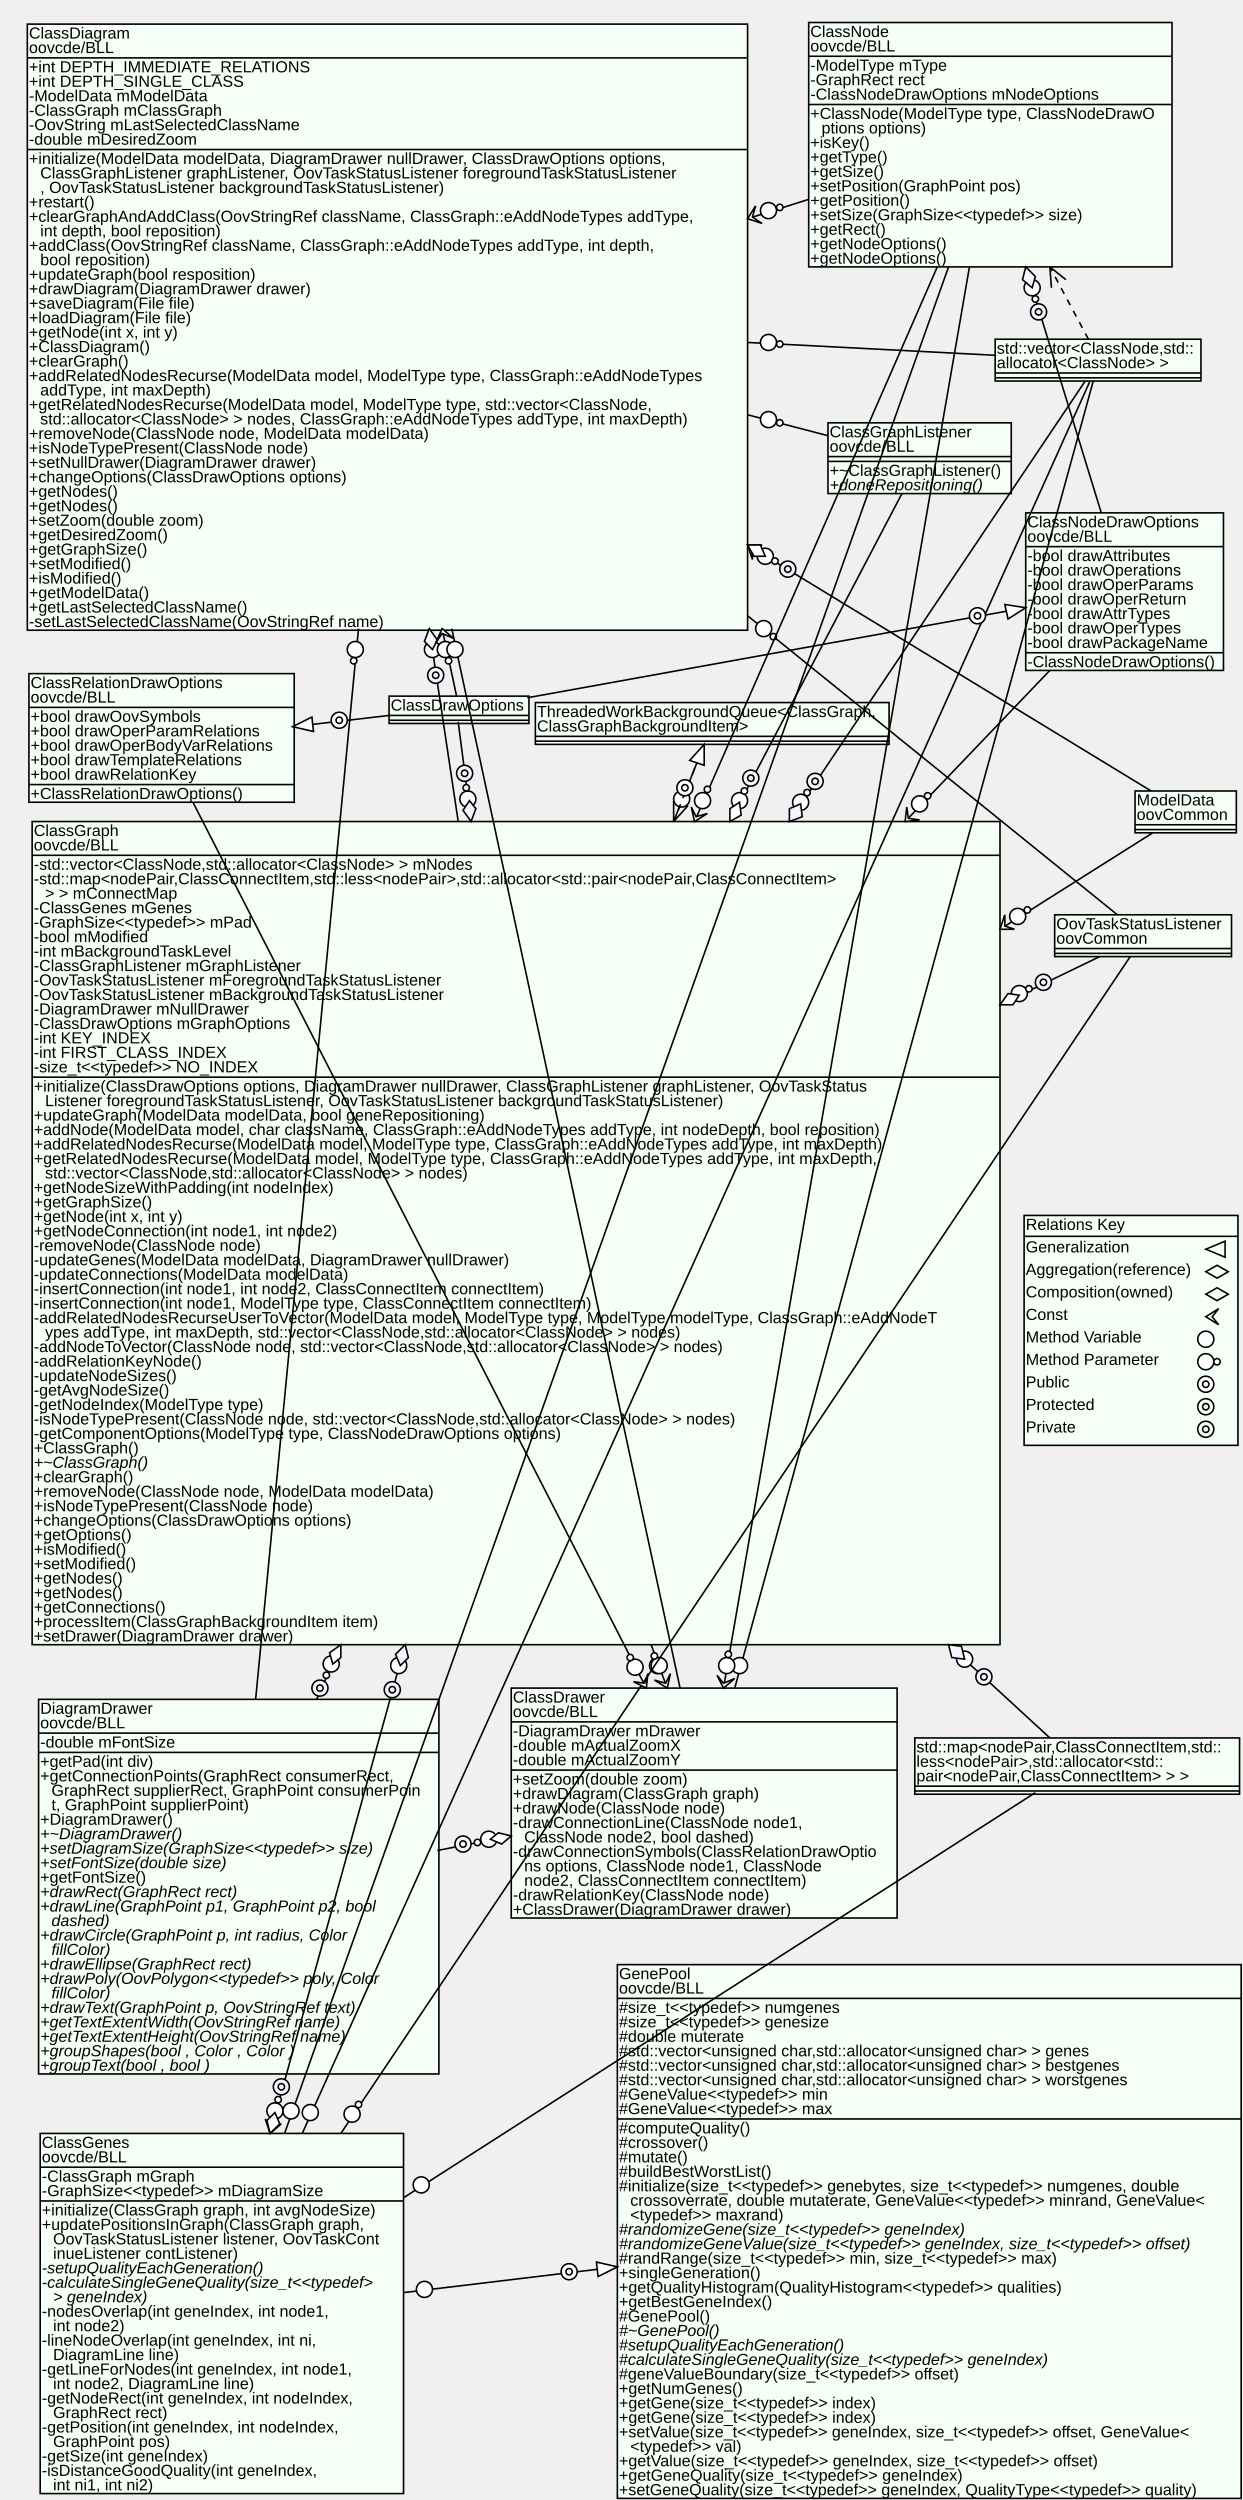
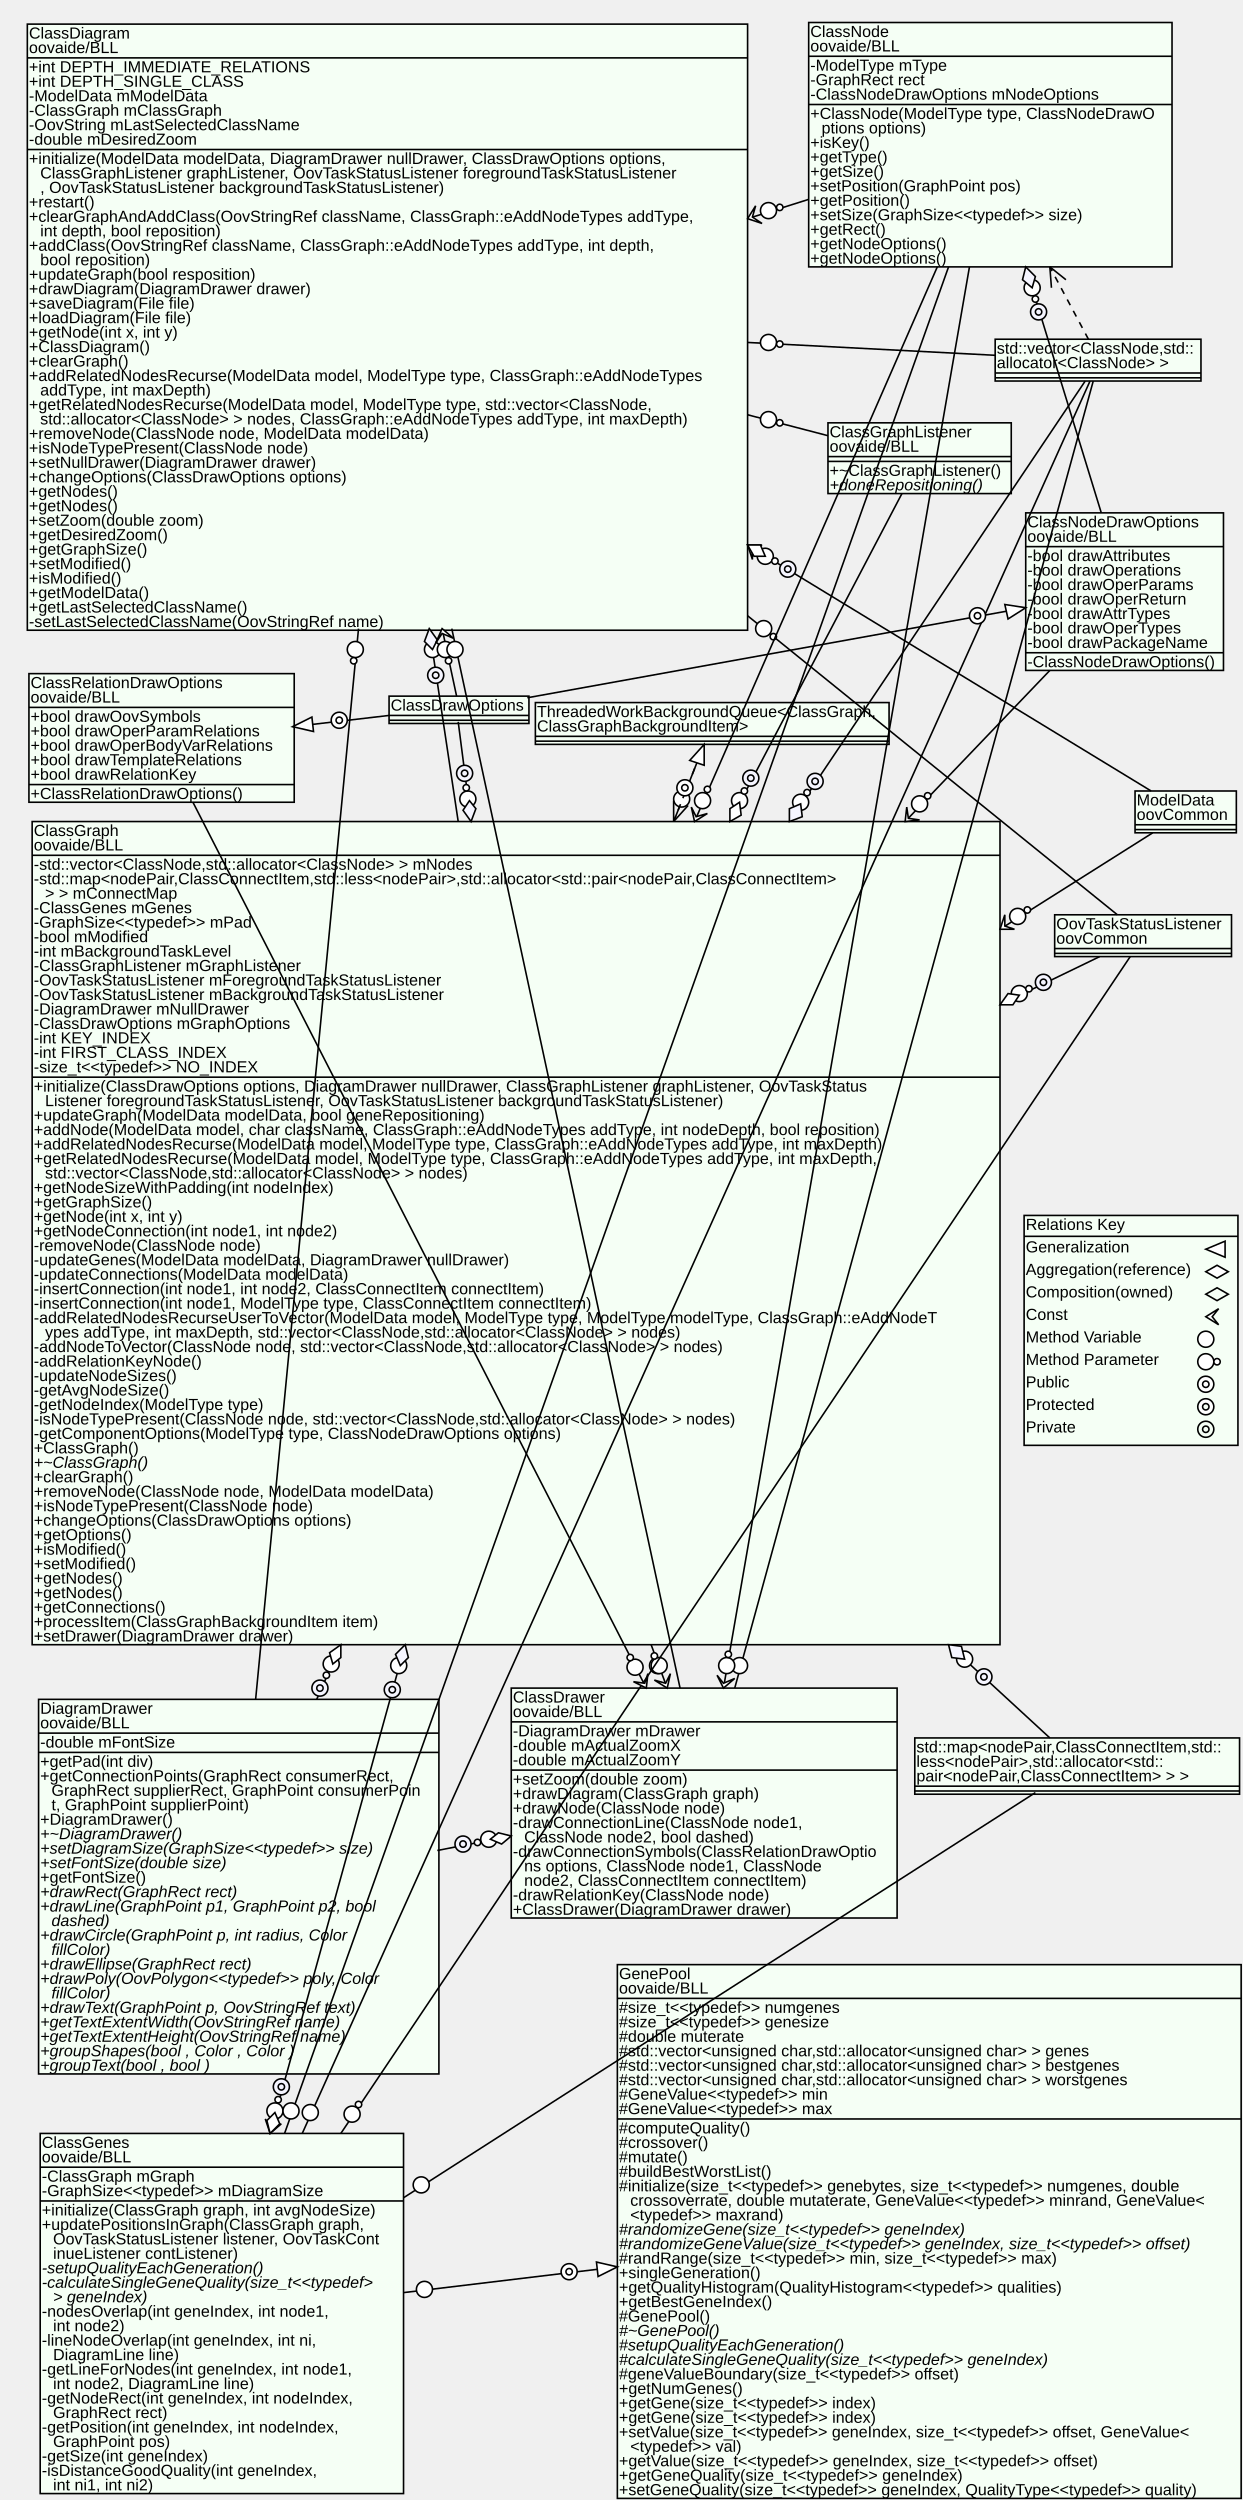
<svg xmlns="http://www.w3.org/2000/svg" version="1.1" font-family="Arial, Helvetica, sans-serif" font-size="10.00" width="773" height="1555">
  <g fill="#f5fff5" stroke="#000000" style="stroke-width:1">
    <rect x="637" y="756" width="133" height="143" />
    <line x1="637" y1="769" x2="770" y2="769" />
    <polygon points="750,777 762,782 762,772 750,777 " style="fill:#ffffff" />
    <polygon points="750,791 757,795 764,791 757,787 750,791 " style="fill:#ffffff" />
    <polygon points="750,805 757,809 764,805 757,801 750,805 " style="fill:#0" />
    <polygon points="750,819 758,824 754,819 758,814 750,819 " style="fill:#ffffff" />
    <circle cx="750" cy="833" r="5" style="fill:#ffffff" />
    <circle cx="750" cy="847" r="5" style="fill:#ffffff" />
    <circle cx="757" cy="847" r="2" style="fill:#ffffff" />
    <circle cx="750" cy="861" r="5" style="fill:#ffffff" />
    <circle cx="750" cy="861" r="2" style="fill:#ffffff" />
    <circle cx="750" cy="875" r="5" style="fill:#ffffff" />
    <circle cx="750" cy="875" r="2" style="fill:#0" />
    <circle cx="750" cy="889" r="5" style="fill:#0" />
    <circle cx="750" cy="889" r="2" style="fill:#0" />
  </g>
  <g stroke="none">
    <text x="638" y="765">Relations Key</text>
    <text x="638" y="779">Generalization</text>
    <text x="638" y="793">Aggregation(reference)</text>
    <text x="638" y="807">Composition(owned)</text>
    <text x="638" y="821">Const</text>
    <text x="638" y="835">Method Variable</text>
    <text x="638" y="849">Method Parameter</text>
    <text x="638" y="863">Public</text>
    <text x="638" y="877">Protected</text>
    <text x="638" y="891">Private</text>
  </g>
  <g fill="#f5fff5" stroke="#000000" style="stroke-width:1">
    <rect x="17" y="15" width="448" height="377" />
    <line x1="17" y1="36" x2="465" y2="36" />
    <line x1="17" y1="93" x2="465" y2="93" />
  </g>
  <g stroke="none">
    <text x="18" y="24">ClassDiagram</text>
-     <text x="18" y="33">oovcde/BLL</text>
+     <text x="18" y="33">oovaide/BLL</text>
    <text x="18" y="45">+int DEPTH_IMMEDIATE_RELATIONS</text>
    <text x="18" y="54">+int DEPTH_SINGLE_CLASS</text>
    <text x="18" y="63">-ModelData mModelData</text>
    <text x="18" y="72">-ClassGraph mClassGraph</text>
    <text x="18" y="81">-OovString mLastSelectedClassName</text>
    <text x="18" y="90">-double mDesiredZoom</text>
    <text x="18" y="102">+initialize(ModelData modelData, DiagramDrawer nullDrawer, ClassDrawOptions options,</text>
    <text x="25" y="111"> ClassGraphListener graphListener, OovTaskStatusListener foregroundTaskStatusListener</text>
    <text x="25" y="120">, OovTaskStatusListener backgroundTaskStatusListener)</text>
    <text x="18" y="129">+restart()</text>
    <text x="18" y="138">+clearGraphAndAddClass(OovStringRef className, ClassGraph::eAddNodeTypes addType,</text>
    <text x="25" y="147"> int depth, bool reposition)</text>
    <text x="18" y="156">+addClass(OovStringRef className, ClassGraph::eAddNodeTypes addType, int depth,</text>
    <text x="25" y="165"> bool reposition)</text>
    <text x="18" y="174">+updateGraph(bool resposition)</text>
    <text x="18" y="183">+drawDiagram(DiagramDrawer drawer)</text>
    <text x="18" y="192">+saveDiagram(File file)</text>
    <text x="18" y="201">+loadDiagram(File file)</text>
    <text x="18" y="210">+getNode(int x, int y)</text>
    <text x="18" y="219">+ClassDiagram()</text>
    <text x="18" y="228">+clearGraph()</text>
    <text x="18" y="237">+addRelatedNodesRecurse(ModelData model, ModelType type, ClassGraph::eAddNodeTypes </text>
    <text x="25" y="246">addType, int maxDepth)</text>
    <text x="18" y="255">+getRelatedNodesRecurse(ModelData model, ModelType type, std::vector&lt;ClassNode,</text>
    <text x="25" y="264">std::allocator&lt;ClassNode&gt; &gt; nodes, ClassGraph::eAddNodeTypes addType, int maxDepth)</text>
    <text x="18" y="273">+removeNode(ClassNode node, ModelData modelData)</text>
    <text x="18" y="282">+isNodeTypePresent(ClassNode node)</text>
    <text x="18" y="291">+setNullDrawer(DiagramDrawer drawer)</text>
    <text x="18" y="300">+changeOptions(ClassDrawOptions options)</text>
    <text x="18" y="309">+getNodes()</text>
    <text x="18" y="318">+getNodes()</text>
    <text x="18" y="327">+setZoom(double zoom)</text>
    <text x="18" y="336">+getDesiredZoom()</text>
    <text x="18" y="345">+getGraphSize()</text>
    <text x="18" y="354">+setModified()</text>
    <text x="18" y="363">+isModified()</text>
    <text x="18" y="372">+getModelData()</text>
    <text x="18" y="381">+getLastSelectedClassName()</text>
    <text x="18" y="390">-setLastSelectedClassName(OovStringRef name)</text>
  </g>
  <g stroke="none" font-style="italic">
</g>
  <g fill="#f5fff5" stroke="#000000" style="stroke-width:1">
    <rect x="706" y="492" width="63" height="26" />
    <line x1="706" y1="513" x2="769" y2="513" />
    <line x1="706" y1="516" x2="769" y2="516" />
  </g>
  <g stroke="none">
    <text x="707" y="501">ModelData</text>
    <text x="707" y="510">oovCommon</text>
  </g>
  <g stroke="none" font-style="italic">
</g>
  <g fill="#f5fff5" stroke="#000000" style="stroke-width:1">
    <rect x="20" y="511" width="602" height="512" />
    <line x1="20" y1="532" x2="622" y2="532" />
    <line x1="20" y1="670" x2="622" y2="670" />
  </g>
  <g stroke="none">
    <text x="21" y="520">ClassGraph</text>
-     <text x="21" y="529">oovcde/BLL</text>
+     <text x="21" y="529">oovaide/BLL</text>
    <text x="21" y="541">-std::vector&lt;ClassNode,std::allocator&lt;ClassNode&gt; &gt; mNodes</text>
    <text x="21" y="550">-std::map&lt;nodePair,ClassConnectItem,std::less&lt;nodePair&gt;,std::allocator&lt;std::pair&lt;nodePair,ClassConnectItem&gt;</text>
    <text x="28" y="559"> &gt; &gt; mConnectMap</text>
    <text x="21" y="568">-ClassGenes mGenes</text>
    <text x="21" y="577">-GraphSize&lt;&lt;typedef&gt;&gt; mPad</text>
    <text x="21" y="586">-bool mModified</text>
    <text x="21" y="595">-int mBackgroundTaskLevel</text>
    <text x="21" y="604">-ClassGraphListener mGraphListener</text>
    <text x="21" y="613">-OovTaskStatusListener mForegroundTaskStatusListener</text>
    <text x="21" y="622">-OovTaskStatusListener mBackgroundTaskStatusListener</text>
    <text x="21" y="631">-DiagramDrawer mNullDrawer</text>
    <text x="21" y="640">-ClassDrawOptions mGraphOptions</text>
    <text x="21" y="649">-int KEY_INDEX</text>
    <text x="21" y="658">-int FIRST_CLASS_INDEX</text>
    <text x="21" y="667">-size_t&lt;&lt;typedef&gt;&gt; NO_INDEX</text>
    <text x="21" y="679">+initialize(ClassDrawOptions options, DiagramDrawer nullDrawer, ClassGraphListener graphListener, OovTaskStatus</text>
    <text x="28" y="688">Listener foregroundTaskStatusListener, OovTaskStatusListener backgroundTaskStatusListener)</text>
    <text x="21" y="697">+updateGraph(ModelData modelData, bool geneRepositioning)</text>
    <text x="21" y="706">+addNode(ModelData model, char className, ClassGraph::eAddNodeTypes addType, int nodeDepth, bool reposition)</text>
    <text x="21" y="715">+addRelatedNodesRecurse(ModelData model, ModelType type, ClassGraph::eAddNodeTypes addType, int maxDepth)</text>
    <text x="21" y="724">+getRelatedNodesRecurse(ModelData model, ModelType type, ClassGraph::eAddNodeTypes addType, int maxDepth,</text>
    <text x="28" y="733"> std::vector&lt;ClassNode,std::allocator&lt;ClassNode&gt; &gt; nodes)</text>
    <text x="21" y="742">+getNodeSizeWithPadding(int nodeIndex)</text>
    <text x="21" y="751">+getGraphSize()</text>
    <text x="21" y="760">+getNode(int x, int y)</text>
    <text x="21" y="769">+getNodeConnection(int node1, int node2)</text>
    <text x="21" y="778">-removeNode(ClassNode node)</text>
    <text x="21" y="787">-updateGenes(ModelData modelData, DiagramDrawer nullDrawer)</text>
    <text x="21" y="796">-updateConnections(ModelData modelData)</text>
    <text x="21" y="805">-insertConnection(int node1, int node2, ClassConnectItem connectItem)</text>
    <text x="21" y="814">-insertConnection(int node1, ModelType type, ClassConnectItem connectItem)</text>
    <text x="21" y="823">-addRelatedNodesRecurseUserToVector(ModelData model, ModelType type, ModelType modelType, ClassGraph::eAddNodeT</text>
    <text x="28" y="832">ypes addType, int maxDepth, std::vector&lt;ClassNode,std::allocator&lt;ClassNode&gt; &gt; nodes)</text>
    <text x="21" y="841">-addNodeToVector(ClassNode node, std::vector&lt;ClassNode,std::allocator&lt;ClassNode&gt; &gt; nodes)</text>
    <text x="21" y="850">-addRelationKeyNode()</text>
    <text x="21" y="859">-updateNodeSizes()</text>
    <text x="21" y="868">-getAvgNodeSize()</text>
    <text x="21" y="877">-getNodeIndex(ModelType type)</text>
    <text x="21" y="886">-isNodeTypePresent(ClassNode node, std::vector&lt;ClassNode,std::allocator&lt;ClassNode&gt; &gt; nodes)</text>
    <text x="21" y="895">-getComponentOptions(ModelType type, ClassNodeDrawOptions options)</text>
    <text x="21" y="904">+ClassGraph()</text>
    <text x="21" y="922">+clearGraph()</text>
    <text x="21" y="931">+removeNode(ClassNode node, ModelData modelData)</text>
    <text x="21" y="940">+isNodeTypePresent(ClassNode node)</text>
    <text x="21" y="949">+changeOptions(ClassDrawOptions options)</text>
    <text x="21" y="958">+getOptions()</text>
    <text x="21" y="967">+isModified()</text>
    <text x="21" y="976">+setModified()</text>
    <text x="21" y="985">+getNodes()</text>
    <text x="21" y="994">+getNodes()</text>
    <text x="21" y="1003">+getConnections()</text>
    <text x="21" y="1012">+processItem(ClassGraphBackgroundItem item)</text>
    <text x="21" y="1021">+setDrawer(DiagramDrawer drawer)</text>
  </g>
  <g stroke="none" font-style="italic">
    <text x="21" y="913">+~ClassGraph()</text>
  </g>
  <g fill="#f5fff5" stroke="#000000" style="stroke-width:1">
    <rect x="619" y="211" width="128" height="26" />
    <line x1="619" y1="232" x2="747" y2="232" />
    <line x1="619" y1="235" x2="747" y2="235" />
  </g>
  <g stroke="none">
    <text x="620" y="220">std::vector&lt;ClassNode,std::</text>
    <text x="620" y="229">  allocator&lt;ClassNode&gt; &gt;</text>
  </g>
  <g stroke="none" font-style="italic">
</g>
  <g fill="#f5fff5" stroke="#000000" style="stroke-width:1">
    <rect x="569" y="1081" width="202" height="35" />
    <line x1="569" y1="1111" x2="771" y2="1111" />
    <line x1="569" y1="1114" x2="771" y2="1114" />
  </g>
  <g stroke="none">
    <text x="570" y="1090">std::map&lt;nodePair,ClassConnectItem,std::</text>
    <text x="570" y="1099">  less&lt;nodePair&gt;,std::allocator&lt;std::</text>
    <text x="570" y="1108">  pair&lt;nodePair,ClassConnectItem&gt; &gt; &gt;</text>
  </g>
  <g stroke="none" font-style="italic">
</g>
  <g fill="#f5fff5" stroke="#000000" style="stroke-width:1">
    <rect x="25" y="1327" width="226" height="224" />
    <line x1="25" y1="1348" x2="251" y2="1348" />
    <line x1="25" y1="1369" x2="251" y2="1369" />
  </g>
  <g stroke="none">
    <text x="26" y="1336">ClassGenes</text>
-     <text x="26" y="1345">oovcde/BLL</text>
+     <text x="26" y="1345">oovaide/BLL</text>
    <text x="26" y="1357">-ClassGraph mGraph</text>
    <text x="26" y="1366">-GraphSize&lt;&lt;typedef&gt;&gt; mDiagramSize</text>
    <text x="26" y="1378">+initialize(ClassGraph graph, int avgNodeSize)</text>
    <text x="26" y="1387">+updatePositionsInGraph(ClassGraph graph,</text>
    <text x="33" y="1396"> OovTaskStatusListener listener, OovTaskCont</text>
    <text x="33" y="1405">inueListener contListener)</text>
    <text x="26" y="1441">-nodesOverlap(int geneIndex, int node1,</text>
    <text x="33" y="1450"> int node2)</text>
    <text x="26" y="1459">-lineNodeOverlap(int geneIndex, int ni,</text>
    <text x="33" y="1468"> DiagramLine line)</text>
    <text x="26" y="1477">-getLineForNodes(int geneIndex, int node1,</text>
    <text x="33" y="1486"> int node2, DiagramLine line)</text>
    <text x="26" y="1495">-getNodeRect(int geneIndex, int nodeIndex,</text>
    <text x="33" y="1504"> GraphRect rect)</text>
    <text x="26" y="1513">-getPosition(int geneIndex, int nodeIndex,</text>
    <text x="33" y="1522"> GraphPoint pos)</text>
    <text x="26" y="1531">-getSize(int geneIndex)</text>
    <text x="26" y="1540">-isDistanceGoodQuality(int geneIndex,</text>
    <text x="33" y="1549"> int ni1, int ni2)</text>
  </g>
  <g stroke="none" font-style="italic">
    <text x="26" y="1414">-setupQualityEachGeneration()</text>
    <text x="26" y="1423">-calculateSingleGeneQuality(size_t&lt;&lt;typedef&gt;</text>
    <text x="33" y="1432">&gt; geneIndex)</text>
  </g>
  <g fill="#f5fff5" stroke="#000000" style="stroke-width:1">
    <rect x="515" y="263" width="114" height="44" />
    <line x1="515" y1="284" x2="629" y2="284" />
    <line x1="515" y1="287" x2="629" y2="287" />
  </g>
  <g stroke="none">
    <text x="516" y="272">ClassGraphListener</text>
-     <text x="516" y="281">oovcde/BLL</text>
+     <text x="516" y="281">oovaide/BLL</text>
    <text x="516" y="296">+~ClassGraphListener()</text>
  </g>
  <g stroke="none" font-style="italic">
    <text x="516" y="305">+doneRepositioning()</text>
  </g>
  <g fill="#f5fff5" stroke="#000000" style="stroke-width:1">
    <rect x="656" y="569" width="110" height="26" />
    <line x1="656" y1="590" x2="766" y2="590" />
    <line x1="656" y1="593" x2="766" y2="593" />
  </g>
  <g stroke="none">
    <text x="657" y="578">OovTaskStatusListener</text>
    <text x="657" y="587">oovCommon</text>
  </g>
  <g stroke="none" font-style="italic">
</g>
  <g fill="#f5fff5" stroke="#000000" style="stroke-width:1">
    <rect x="24" y="1057" width="249" height="233" />
    <line x1="24" y1="1078" x2="273" y2="1078" />
    <line x1="24" y1="1090" x2="273" y2="1090" />
  </g>
  <g stroke="none">
    <text x="25" y="1066">DiagramDrawer</text>
-     <text x="25" y="1075">oovcde/BLL</text>
+     <text x="25" y="1075">oovaide/BLL</text>
    <text x="25" y="1087">-double mFontSize</text>
    <text x="25" y="1099">+getPad(int div)</text>
    <text x="25" y="1108">+getConnectionPoints(GraphRect consumerRect,</text>
    <text x="32" y="1117"> GraphRect supplierRect, GraphPoint consumerPoin</text>
    <text x="32" y="1126">t, GraphPoint supplierPoint)</text>
    <text x="25" y="1135">+DiagramDrawer()</text>
    <text x="25" y="1171">+getFontSize()</text>
  </g>
  <g stroke="none" font-style="italic">
    <text x="25" y="1144">+~DiagramDrawer()</text>
    <text x="25" y="1153">+setDiagramSize(GraphSize&lt;&lt;typedef&gt;&gt; size)</text>
    <text x="25" y="1162">+setFontSize(double size)</text>
    <text x="25" y="1180">+drawRect(GraphRect rect)</text>
    <text x="25" y="1189">+drawLine(GraphPoint p1, GraphPoint p2, bool </text>
    <text x="32" y="1198">dashed)</text>
    <text x="25" y="1207">+drawCircle(GraphPoint p, int radius, Color </text>
    <text x="32" y="1216">fillColor)</text>
    <text x="25" y="1225">+drawEllipse(GraphRect rect)</text>
    <text x="25" y="1234">+drawPoly(OovPolygon&lt;&lt;typedef&gt;&gt; poly, Color </text>
    <text x="32" y="1243">fillColor)</text>
    <text x="25" y="1252">+drawText(GraphPoint p, OovStringRef text)</text>
    <text x="25" y="1261">+getTextExtentWidth(OovStringRef name)</text>
    <text x="25" y="1270">+getTextExtentHeight(OovStringRef name)</text>
    <text x="25" y="1279">+groupShapes(bool , Color , Color )</text>
    <text x="25" y="1288">+groupText(bool , bool )</text>
  </g>
  <g fill="#f5fff5" stroke="#000000" style="stroke-width:1">
    <rect x="242" y="433" width="87" height="17" />
    <line x1="242" y1="445" x2="329" y2="445" />
    <line x1="242" y1="448" x2="329" y2="448" />
  </g>
  <g stroke="none">
    <text x="243" y="442">ClassDrawOptions</text>
  </g>
  <g stroke="none" font-style="italic">
</g>
  <g fill="#f5fff5" stroke="#000000" style="stroke-width:1">
    <rect x="333" y="437" width="220" height="26" />
    <line x1="333" y1="458" x2="553" y2="458" />
    <line x1="333" y1="461" x2="553" y2="461" />
  </g>
  <g stroke="none">
    <text x="334" y="446">ThreadedWorkBackgroundQueue&lt;ClassGraph,</text>
    <text x="334" y="455">  ClassGraphBackgroundItem&gt;</text>
  </g>
  <g stroke="none" font-style="italic">
</g>
  <g fill="#f5fff5" stroke="#000000" style="stroke-width:1">
    <rect x="318" y="1050" width="240" height="143" />
    <line x1="318" y1="1071" x2="558" y2="1071" />
    <line x1="318" y1="1101" x2="558" y2="1101" />
  </g>
  <g stroke="none">
    <text x="319" y="1059">ClassDrawer</text>
-     <text x="319" y="1068">oovcde/BLL</text>
+     <text x="319" y="1068">oovaide/BLL</text>
    <text x="319" y="1080">-DiagramDrawer mDrawer</text>
    <text x="319" y="1089">-double mActualZoomX</text>
    <text x="319" y="1098">-double mActualZoomY</text>
    <text x="319" y="1110">+setZoom(double zoom)</text>
    <text x="319" y="1119">+drawDiagram(ClassGraph graph)</text>
    <text x="319" y="1128">+drawNode(ClassNode node)</text>
    <text x="319" y="1137">-drawConnectionLine(ClassNode node1,</text>
    <text x="326" y="1146"> ClassNode node2, bool dashed)</text>
    <text x="319" y="1155">-drawConnectionSymbols(ClassRelationDrawOptio</text>
    <text x="326" y="1164">ns options, ClassNode node1, ClassNode </text>
    <text x="326" y="1173">node2, ClassConnectItem connectItem)</text>
    <text x="319" y="1182">-drawRelationKey(ClassNode node)</text>
    <text x="319" y="1191">+ClassDrawer(DiagramDrawer drawer)</text>
  </g>
  <g stroke="none" font-style="italic">
</g>
  <g fill="#f5fff5" stroke="#000000" style="stroke-width:1">
    <rect x="384" y="1222" width="388" height="332" />
    <line x1="384" y1="1243" x2="772" y2="1243" />
    <line x1="384" y1="1318" x2="772" y2="1318" />
  </g>
  <g stroke="none">
    <text x="385" y="1231">GenePool</text>
-     <text x="385" y="1240">oovcde/BLL</text>
+     <text x="385" y="1240">oovaide/BLL</text>
    <text x="385" y="1252">#size_t&lt;&lt;typedef&gt;&gt; numgenes</text>
    <text x="385" y="1261">#size_t&lt;&lt;typedef&gt;&gt; genesize</text>
    <text x="385" y="1270">#double muterate</text>
    <text x="385" y="1279">#std::vector&lt;unsigned char,std::allocator&lt;unsigned char&gt; &gt; genes</text>
    <text x="385" y="1288">#std::vector&lt;unsigned char,std::allocator&lt;unsigned char&gt; &gt; bestgenes</text>
    <text x="385" y="1297">#std::vector&lt;unsigned char,std::allocator&lt;unsigned char&gt; &gt; worstgenes</text>
    <text x="385" y="1306">#GeneValue&lt;&lt;typedef&gt;&gt; min</text>
    <text x="385" y="1315">#GeneValue&lt;&lt;typedef&gt;&gt; max</text>
    <text x="385" y="1327">#computeQuality()</text>
    <text x="385" y="1336">#crossover()</text>
    <text x="385" y="1345">#mutate()</text>
    <text x="385" y="1354">#buildBestWorstList()</text>
    <text x="385" y="1363">#initialize(size_t&lt;&lt;typedef&gt;&gt; genebytes, size_t&lt;&lt;typedef&gt;&gt; numgenes, double </text>
    <text x="392" y="1372">crossoverrate, double mutaterate, GeneValue&lt;&lt;typedef&gt;&gt; minrand, GeneValue&lt;</text>
    <text x="392" y="1381">&lt;typedef&gt;&gt; maxrand)</text>
    <text x="385" y="1408">#randRange(size_t&lt;&lt;typedef&gt;&gt; min, size_t&lt;&lt;typedef&gt;&gt; max)</text>
    <text x="385" y="1417">+singleGeneration()</text>
    <text x="385" y="1426">+getQualityHistogram(QualityHistogram&lt;&lt;typedef&gt;&gt; qualities)</text>
    <text x="385" y="1435">+getBestGeneIndex()</text>
    <text x="385" y="1444">#GenePool()</text>
    <text x="385" y="1480">#geneValueBoundary(size_t&lt;&lt;typedef&gt;&gt; offset)</text>
    <text x="385" y="1489">+getNumGenes()</text>
    <text x="385" y="1498">+getGene(size_t&lt;&lt;typedef&gt;&gt; index)</text>
    <text x="385" y="1507">+getGene(size_t&lt;&lt;typedef&gt;&gt; index)</text>
    <text x="385" y="1516">+setValue(size_t&lt;&lt;typedef&gt;&gt; geneIndex, size_t&lt;&lt;typedef&gt;&gt; offset, GeneValue&lt;</text>
    <text x="392" y="1525">&lt;typedef&gt;&gt; val)</text>
    <text x="385" y="1534">+getValue(size_t&lt;&lt;typedef&gt;&gt; geneIndex, size_t&lt;&lt;typedef&gt;&gt; offset)</text>
    <text x="385" y="1543">+getGeneQuality(size_t&lt;&lt;typedef&gt;&gt; geneIndex)</text>
    <text x="385" y="1552">+setGeneQuality(size_t&lt;&lt;typedef&gt;&gt; geneIndex, QualityType&lt;&lt;typedef&gt;&gt; quality)</text>
  </g>
  <g stroke="none" font-style="italic">
    <text x="385" y="1390">#randomizeGene(size_t&lt;&lt;typedef&gt;&gt; geneIndex)</text>
    <text x="385" y="1399">#randomizeGeneValue(size_t&lt;&lt;typedef&gt;&gt; geneIndex, size_t&lt;&lt;typedef&gt;&gt; offset)</text>
    <text x="385" y="1453">#~GenePool()</text>
    <text x="385" y="1462">#setupQualityEachGeneration()</text>
    <text x="385" y="1471">#calculateSingleGeneQuality(size_t&lt;&lt;typedef&gt;&gt; geneIndex)</text>
  </g>
  <g fill="#f5fff5" stroke="#000000" style="stroke-width:1">
    <rect x="503" y="14" width="226" height="152" />
    <line x1="503" y1="35" x2="729" y2="35" />
    <line x1="503" y1="65" x2="729" y2="65" />
  </g>
  <g stroke="none">
    <text x="504" y="23">ClassNode</text>
-     <text x="504" y="32">oovcde/BLL</text>
+     <text x="504" y="32">oovaide/BLL</text>
    <text x="504" y="44">-ModelType mType</text>
    <text x="504" y="53">-GraphRect rect</text>
    <text x="504" y="62">-ClassNodeDrawOptions mNodeOptions</text>
    <text x="504" y="74">+ClassNode(ModelType type, ClassNodeDrawO</text>
    <text x="511" y="83">ptions options)</text>
    <text x="504" y="92">+isKey()</text>
    <text x="504" y="101">+getType()</text>
    <text x="504" y="110">+getSize()</text>
    <text x="504" y="119">+setPosition(GraphPoint pos)</text>
    <text x="504" y="128">+getPosition()</text>
    <text x="504" y="137">+setSize(GraphSize&lt;&lt;typedef&gt;&gt; size)</text>
    <text x="504" y="146">+getRect()</text>
    <text x="504" y="155">+getNodeOptions()</text>
    <text x="504" y="164">+getNodeOptions()</text>
  </g>
  <g stroke="none" font-style="italic">
</g>
  <g fill="#f5fff5" stroke="#000000" style="stroke-width:1">
    <rect x="638" y="319" width="123" height="98" />
    <line x1="638" y1="340" x2="761" y2="340" />
    <line x1="638" y1="406" x2="761" y2="406" />
  </g>
  <g stroke="none">
    <text x="639" y="328">ClassNodeDrawOptions</text>
-     <text x="639" y="337">oovcde/BLL</text>
+     <text x="639" y="337">oovaide/BLL</text>
    <text x="639" y="349">-bool drawAttributes</text>
    <text x="639" y="358">-bool drawOperations</text>
    <text x="639" y="367">-bool drawOperParams</text>
    <text x="639" y="376">-bool drawOperReturn</text>
    <text x="639" y="385">-bool drawAttrTypes</text>
    <text x="639" y="394">-bool drawOperTypes</text>
    <text x="639" y="403">-bool drawPackageName</text>
    <text x="639" y="415">-ClassNodeDrawOptions()</text>
  </g>
  <g stroke="none" font-style="italic">
</g>
  <g fill="#f5fff5" stroke="#000000" style="stroke-width:1">
    <rect x="18" y="419" width="165" height="80" />
    <line x1="18" y1="440" x2="183" y2="440" />
    <line x1="18" y1="488" x2="183" y2="488" />
  </g>
  <g stroke="none">
    <text x="19" y="428">ClassRelationDrawOptions</text>
-     <text x="19" y="437">oovcde/BLL</text>
+     <text x="19" y="437">oovaide/BLL</text>
    <text x="19" y="449">+bool drawOovSymbols</text>
    <text x="19" y="458">+bool drawOperParamRelations</text>
    <text x="19" y="467">+bool drawOperBodyVarRelations</text>
    <text x="19" y="476">+bool drawTemplateRelations</text>
    <text x="19" y="485">+bool drawRelationKey</text>
    <text x="19" y="497">+ClassRelationDrawOptions()</text>
  </g>
  <g stroke="none" font-style="italic">
</g>
  <g fill="#f5f5ff" stroke="#000000" style="stroke-width:1">
    <line x1="465" y1="339" x2="716" y2="492" />
    <polygon points="465,339 468,348 468,341 474,339 465,339 " style="fill:#ffffff" />
    <circle cx="476" cy="346" r="5" style="fill:#ffffff" />
    <circle cx="482" cy="349" r="2" style="fill:#ffffff" />
    <circle cx="490" cy="354" r="5" style="fill:#0" />
    <circle cx="490" cy="354" r="2" style="fill:#0" />
    <polygon points="465,339 469,346 476,346 473,339 465,339 " style="fill:#ffffff" />
    <line x1="267" y1="391" x2="285" y2="511" />
    <circle cx="269" cy="404" r="5" style="fill:#ffffff" />
    <circle cx="271" cy="420" r="5" style="fill:#0" />
    <circle cx="271" cy="420" r="2" style="fill:#0" />
    <polygon points="267,391 264,399 269,404 272,398 267,391 " style="fill:#0" />
    <line x1="465" y1="213" x2="619" y2="221" />
    <circle cx="478" cy="213" r="5" style="fill:#ffffff" />
    <circle cx="485" cy="214" r="2" style="fill:#ffffff" />
    <line x1="465" y1="258" x2="515" y2="271" />
    <circle cx="478" cy="261" r="5" style="fill:#ffffff" />
    <circle cx="485" cy="263" r="2" style="fill:#ffffff" />
    <line x1="465" y1="383" x2="695" y2="569" />
    <circle cx="475" cy="391" r="5" style="fill:#ffffff" />
    <circle cx="481" cy="396" r="2" style="fill:#ffffff" />
    <line x1="223" y1="391" x2="159" y2="1057" />
    <circle cx="221" cy="404" r="5" style="fill:#ffffff" />
    <circle cx="220" cy="411" r="2" style="fill:#ffffff" />
    <line x1="275" y1="391" x2="284" y2="433" />
    <polygon points="275,391 271,400 275,394 282,397 275,391 " style="fill:#ffffff" />
    <circle cx="277" cy="404" r="5" style="fill:#ffffff" />
    <circle cx="279" cy="411" r="2" style="fill:#ffffff" />
    <line x1="281" y1="391" x2="423" y2="1050" />
    <circle cx="283" cy="404" r="5" style="fill:#ffffff" />
    <line x1="465" y1="136" x2="503" y2="124" />
    <polygon points="465,136 474,139 468,135 470,128 465,136 " style="fill:#ffffff" />
    <circle cx="478" cy="131" r="5" style="fill:#ffffff" />
    <circle cx="485" cy="129" r="2" style="fill:#ffffff" />
    <line x1="717" y1="518" x2="622" y2="578" />
    <polygon points="622,578 631,578 625,576 625,569 622,578 " style="fill:#ffffff" />
    <circle cx="633" cy="570" r="5" style="fill:#ffffff" />
    <circle cx="639" cy="566" r="2" style="fill:#ffffff" />
    <line x1="491" y1="511" x2="675" y2="237" />
    <circle cx="498" cy="499" r="5" style="fill:#ffffff" />
    <circle cx="502" cy="493" r="2" style="fill:#ffffff" />
    <circle cx="507" cy="486" r="5" style="fill:#0" />
    <circle cx="507" cy="486" r="2" style="fill:#0" />
    <polygon points="491,511 499,508 498,500 491,503 491,511 " style="fill:#0" />
    <line x1="590" y1="1023" x2="653" y2="1081" />
    <circle cx="600" cy="1032" r="5" style="fill:#ffffff" />
    <circle cx="612" cy="1043" r="5" style="fill:#0" />
    <circle cx="612" cy="1043" r="2" style="fill:#0" />
    <polygon points="590,1023 592,1031 600,1032 598,1024 590,1023 " style="fill:#0" />
    <line x1="252" y1="1023" x2="168" y2="1327" />
    <circle cx="248" cy="1036" r="5" style="fill:#ffffff" />
    <circle cx="244" cy="1051" r="5" style="fill:#0" />
    <circle cx="244" cy="1051" r="2" style="fill:#0" />
    <polygon points="252,1023 246,1029 249,1036 254,1031 252,1023 " style="fill:#0" />
    <polygon points="168,1327 175,1321 169,1324 165,1318 168,1327 " style="fill:#ffffff" />
    <circle cx="171" cy="1313" r="5" style="fill:#ffffff" />
    <circle cx="173" cy="1306" r="2" style="fill:#ffffff" />
    <circle cx="175" cy="1298" r="5" style="fill:#0" />
    <circle cx="175" cy="1298" r="2" style="fill:#0" />
    <polygon points="168,1327 174,1321 171,1314 166,1319 168,1327 " style="fill:#ffffff" />
    <line x1="454" y1="511" x2="561" y2="307" />
    <circle cx="460" cy="498" r="5" style="fill:#ffffff" />
    <circle cx="463" cy="492" r="2" style="fill:#ffffff" />
    <circle cx="467" cy="484" r="5" style="fill:#0" />
    <circle cx="467" cy="484" r="2" style="fill:#0" />
    <polygon points="454,511 461,507 460,499 454,503 454,511 " style="fill:#ffffff" />
    <line x1="622" y1="625" x2="684" y2="595" />
    <circle cx="634" cy="618" r="5" style="fill:#ffffff" />
    <circle cx="640" cy="615" r="2" style="fill:#ffffff" />
    <circle cx="649" cy="611" r="5" style="fill:#0" />
    <circle cx="649" cy="611" r="2" style="fill:#0" />
    <polygon points="622,625 630,625 634,619 627,618 622,625 " style="fill:#ffffff" />
    <line x1="212" y1="1023" x2="197" y2="1057" />
    <circle cx="206" cy="1035" r="5" style="fill:#ffffff" />
    <circle cx="203" cy="1042" r="2" style="fill:#ffffff" />
    <circle cx="199" cy="1050" r="5" style="fill:#0" />
    <circle cx="199" cy="1050" r="2" style="fill:#0" />
    <polygon points="212,1023 205,1028 207,1035 212,1031 212,1023 " style="fill:#ffffff" />
    <line x1="293" y1="511" x2="285" y2="449" />
    <circle cx="291" cy="497" r="5" style="fill:#ffffff" />
    <circle cx="290" cy="490" r="2" style="fill:#ffffff" />
    <circle cx="289" cy="481" r="5" style="fill:#0" />
    <circle cx="289" cy="481" r="2" style="fill:#0" />
    <polygon points="293,511 296,503 292,498 288,504 293,511 " style="fill:#0" />
    <line x1="419" y1="511" x2="438" y2="463" />
    <circle cx="424" cy="497" r="5" style="fill:#ffffff" />
    <line x1="438" y1="463" x2="419" y2="511" style="stroke-dasharray: 4, 4 " />
    <line x1="419" y1="511" x2="428" y2="501" />
    <line x1="419" y1="511" x2="419" y2="498" />
    <circle cx="426" cy="490" r="5" style="fill:#ffffff" />
    <circle cx="426" cy="490" r="2" style="fill:#ffffff" />
    <polygon points="438,463 429,473 438,476 438,463 " style="fill:#ffffff" />
    <line x1="405" y1="1023" x2="415" y2="1050" />
    <circle cx="409" cy="1036" r="5" style="fill:#ffffff" />
    <polygon points="415,1050 417,1041 414,1047 407,1045 415,1050 " style="fill:#ffffff" />
    <circle cx="410" cy="1036" r="5" style="fill:#ffffff" />
    <circle cx="407" cy="1030" r="2" style="fill:#ffffff" />
    <line x1="432" y1="511" x2="583" y2="166" />
    <polygon points="432,511 440,506 433,508 430,502 432,511 " style="fill:#ffffff" />
    <circle cx="437" cy="498" r="5" style="fill:#ffffff" />
    <circle cx="440" cy="491" r="2" style="fill:#ffffff" />
    <line x1="563" y1="511" x2="653" y2="417" />
    <polygon points="563,511 572,510 565,509 564,502 563,511 " style="fill:#ffffff" />
    <circle cx="572" cy="500" r="5" style="fill:#ffffff" />
    <circle cx="577" cy="495" r="2" style="fill:#ffffff" />
    <line x1="678" y1="237" x2="188" y2="1327" />
    <circle cx="193" cy="1314" r="5" style="fill:#ffffff" />
    <line x1="680" y1="237" x2="457" y2="1050" />
    <circle cx="460" cy="1036" r="5" style="fill:#ffffff" />
    <line x1="677" y1="211" x2="653" y2="166" style="stroke-dasharray: 4, 4 " />
    <line x1="653" y1="166" x2="654" y2="179" />
    <line x1="653" y1="166" x2="663" y2="174" />
    <line x1="644" y1="1115" x2="251" y2="1367" />
    <circle cx="262" cy="1359" r="5" style="fill:#ffffff" />
    <line x1="212" y1="1327" x2="703" y2="595" />
    <circle cx="219" cy="1315" r="5" style="fill:#ffffff" />
    <circle cx="223" cy="1309" r="2" style="fill:#ffffff" />
    <line x1="251" y1="1426" x2="384" y2="1410" />
    <circle cx="264" cy="1424" r="5" style="fill:#ffffff" />
    <circle cx="354" cy="1413" r="5" style="fill:#ffffff" />
    <circle cx="354" cy="1413" r="2" style="fill:#ffffff" />
    <polygon points="384,1410 371,1407 372,1416 384,1410 " style="fill:#ffffff" />
    <line x1="177" y1="1327" x2="590" y2="166" />
    <circle cx="181" cy="1313" r="5" style="fill:#ffffff" />
    <line x1="272" y1="1151" x2="318" y2="1142" />
    <circle cx="304" cy="1144" r="5" style="fill:#ffffff" />
    <circle cx="297" cy="1146" r="2" style="fill:#ffffff" />
    <circle cx="288" cy="1147" r="5" style="fill:#0" />
    <circle cx="288" cy="1147" r="2" style="fill:#0" />
    <polygon points="318,1142 310,1140 305,1144 312,1147 318,1142 " style="fill:#ffffff" />
    <line x1="328" y1="434" x2="638" y2="378" />
    <circle cx="608" cy="383" r="5" style="fill:#ffffff" />
    <circle cx="608" cy="383" r="2" style="fill:#ffffff" />
    <polygon points="638,378 625,376 627,385 638,378 " style="fill:#ffffff" />
    <line x1="242" y1="445" x2="182" y2="452" />
    <circle cx="211" cy="448" r="5" style="fill:#ffffff" />
    <circle cx="211" cy="448" r="2" style="fill:#ffffff" />
    <polygon points="182,452 195,455 194,446 182,452 " style="fill:#ffffff" />
    <line x1="450" y1="1050" x2="603" y2="166" />
    <polygon points="450,1050 457,1044 450,1047 446,1042 450,1050 " style="fill:#ffffff" />
    <circle cx="452" cy="1036" r="5" style="fill:#ffffff" />
    <circle cx="453" cy="1029" r="2" style="fill:#ffffff" />
    <line x1="402" y1="1050" x2="120" y2="499" />
    <polygon points="402,1050 403,1041 401,1047 394,1046 402,1050 " style="fill:#ffffff" />
    <circle cx="395" cy="1037" r="5" style="fill:#ffffff" />
    <circle cx="392" cy="1031" r="2" style="fill:#ffffff" />
    <line x1="638" y1="166" x2="685" y2="319" />
    <circle cx="642" cy="179" r="5" style="fill:#ffffff" />
    <circle cx="644" cy="186" r="2" style="fill:#ffffff" />
    <circle cx="646" cy="194" r="5" style="fill:#0" />
    <circle cx="646" cy="194" r="2" style="fill:#0" />
    <polygon points="638,166 636,174 642,179 644,172 638,166 " style="fill:#0" />
  </g>
</svg>
